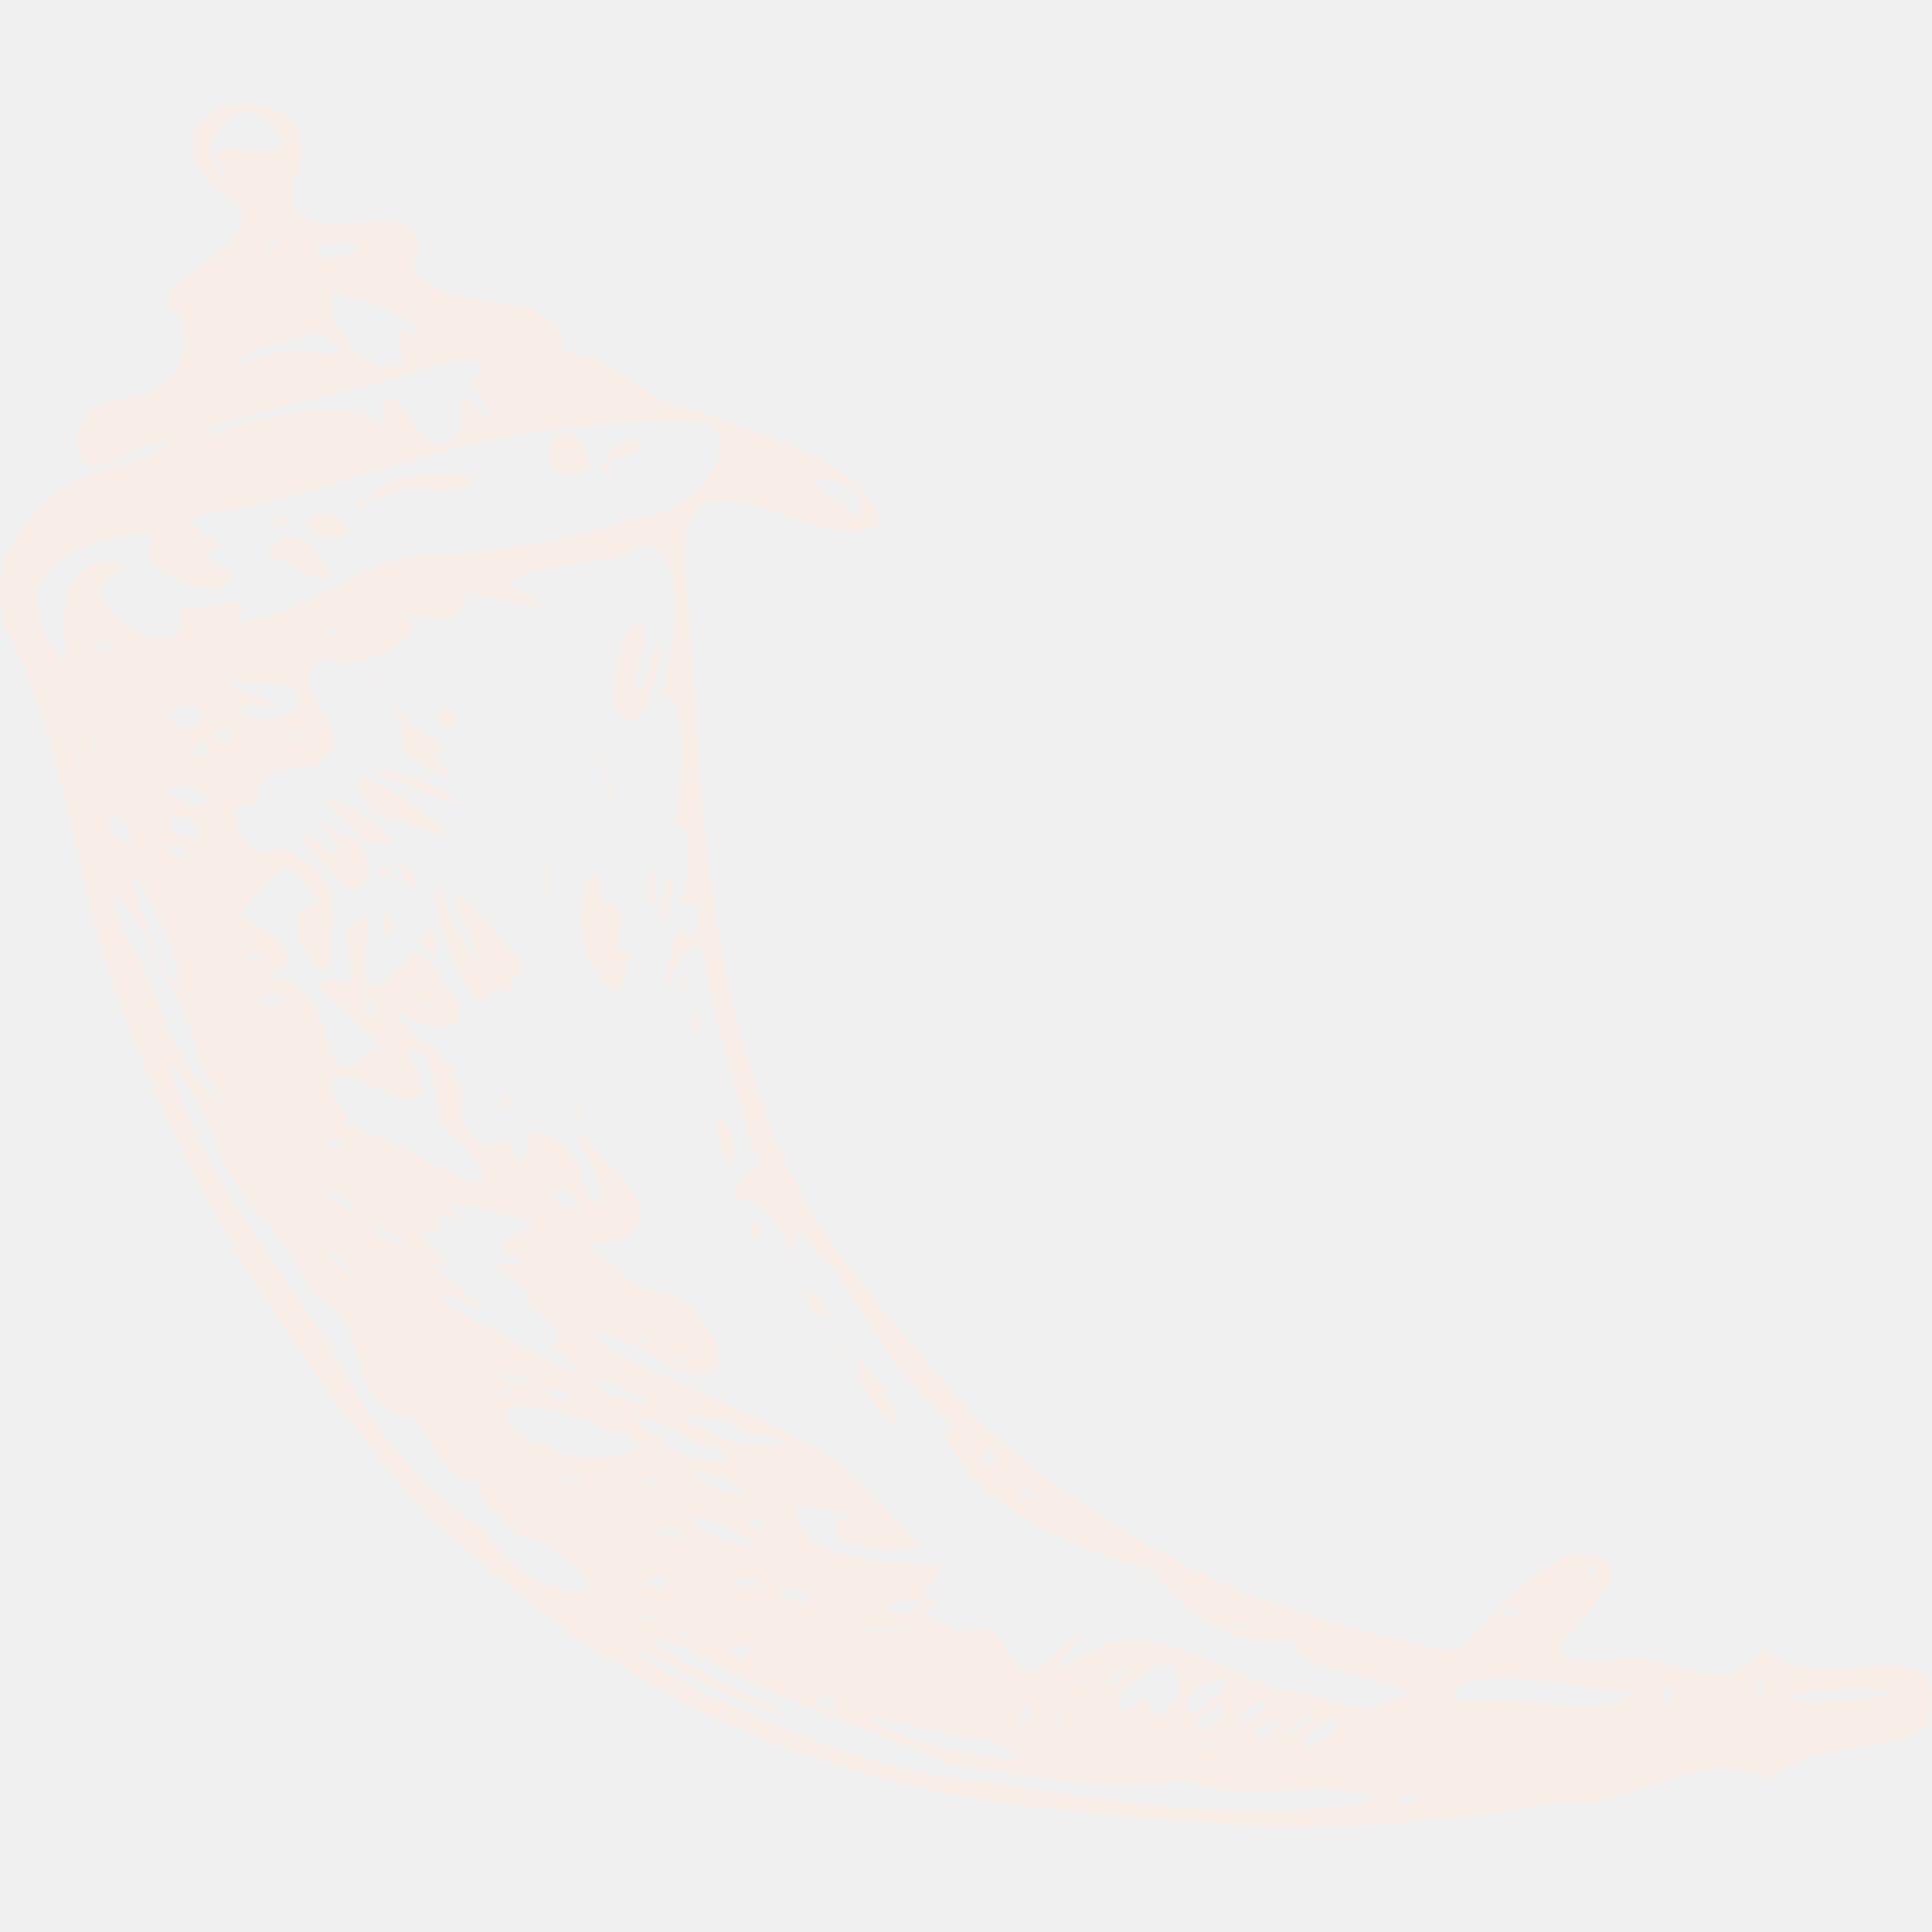
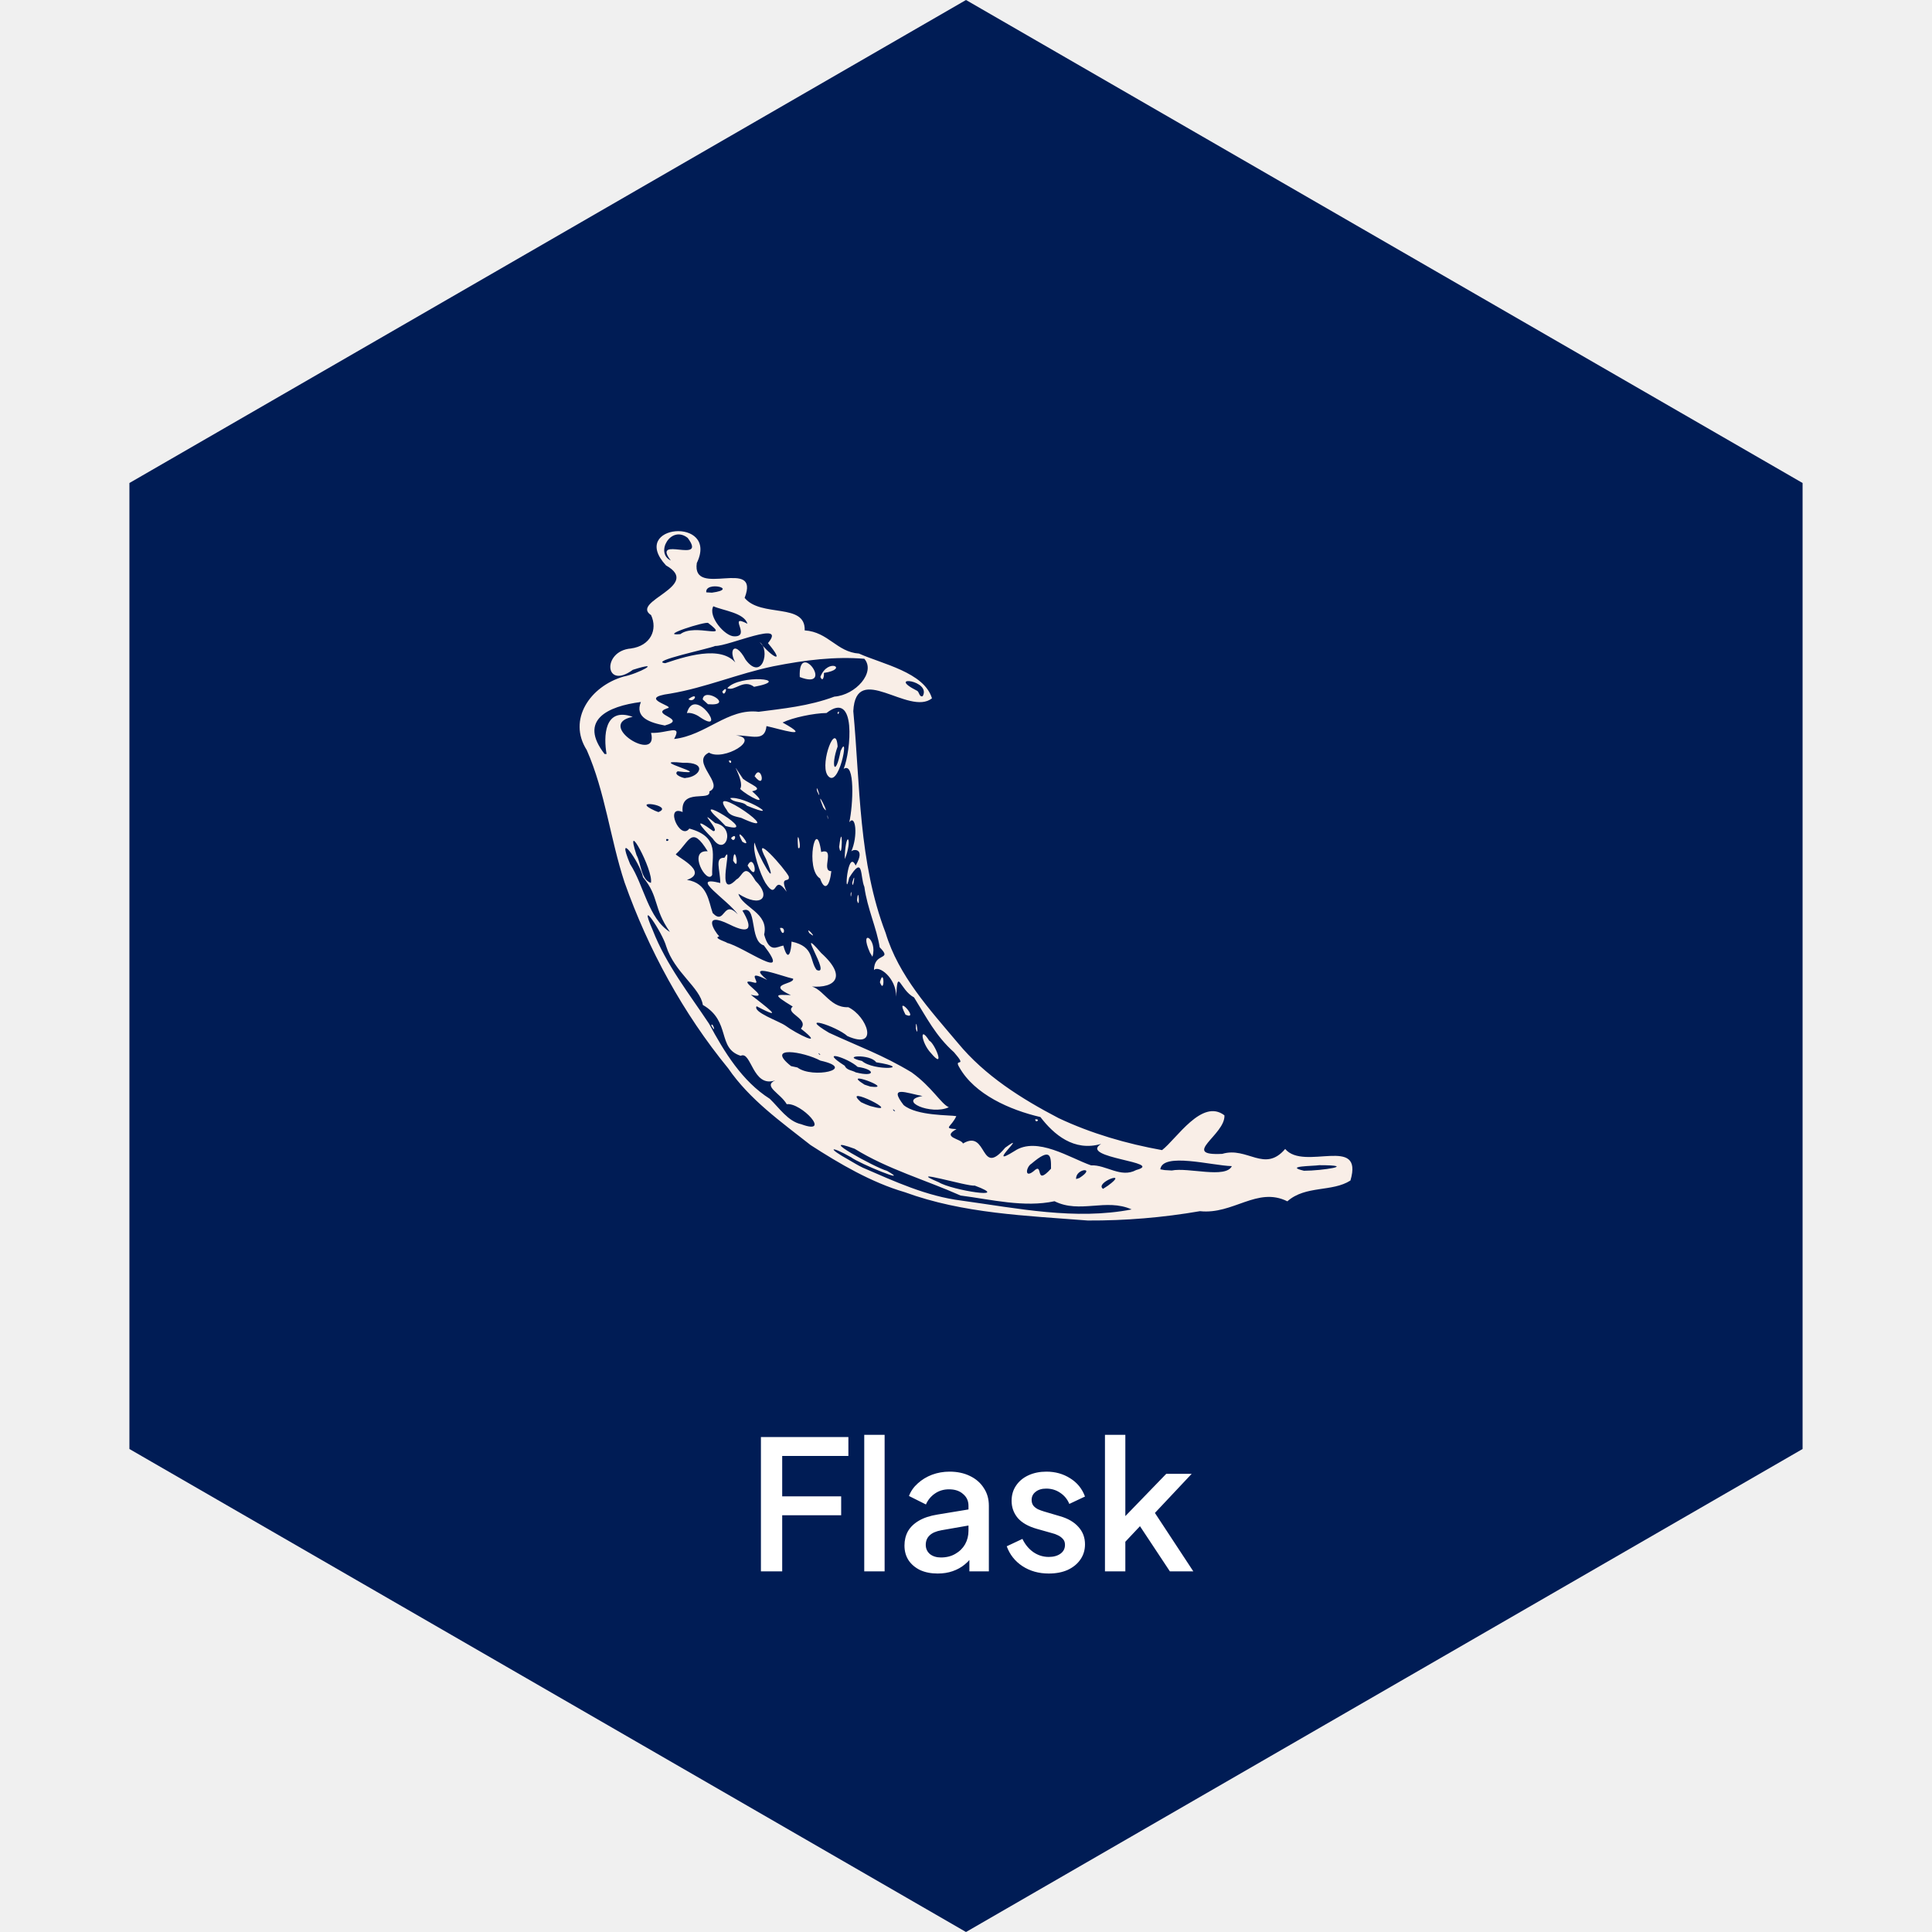
- <svg xmlns="http://www.w3.org/2000/svg" width="80" height="80" viewBox="0 0 80 80" fill="none">
-   <path d="M23.907 67.867C20.86 65.467 17.607 63.167 15.387 59.933C10.713 54.227 7.113 47.62 4.653 40.677C3.167 36.16 2.653 31.317 0.74 26.977C-1.267 23.83 1.083 20.383 4.533 19.377C6.067 19.087 8.773 17.637 5.51 18.673C2.583 20.82 2.3 16.723 5.3 16.467C7.35 16.193 8.1 14.517 7.4 13.01C5.2 11.577 12.733 10 8.943 7.863C5 3.6 14.467 2.783 12.133 7.617C11.577 11.333 18.747 6.933 17.083 11.227C18.773 13.29 23.417 11.693 23.3 14.59C25.767 14.757 26.61 16.83 28.923 16.99C31.323 18.073 35.663 18.923 36.477 21.623C34.1 23.51 28.597 17.74 28.333 22.95C29.05 30.65 28.867 38.58 31.68 45.91C33.013 50.35 36.247 53.843 39.16 57.303C41.95 60.69 45.73 63.07 49.583 65.08C52.963 66.673 56.607 67.73 60.293 68.393C61.787 67.25 64.427 63.003 66.753 64.793C66.863 66.807 62.127 69.003 66.53 68.78C69.117 68 70.91 70.78 73.04 68.273C75 70.597 81.193 66.787 79.797 71.54C77.91 72.753 75.157 72.02 73.267 73.693C70.15 72.137 67.667 75.087 64.217 74.713C60.382 75.376 56.495 75.7 52.603 75.68C46.23 75.18 39.72 74.967 33.657 72.747C30.243 71.757 26.91 69.81 23.907 67.867ZM29.29 70.2C32.623 71.64 35.883 73.16 39.537 73.62C45.337 74.42 51.327 75.667 57.147 74.533C54.513 73.343 51.787 75 49.163 73.683C46.017 74.36 42.64 73.51 39.44 73.093C35.8 71.473 31.873 70.36 28.47 68.253C24.213 66.7 30.67 70.247 31.82 70.537C34.48 72.047 28.897 69.76 28.107 69.133C25.88 67.883 25.593 68.143 27.887 69.413C28.35 69.68 28.807 69.967 29.287 70.197L29.29 70.2ZM22.943 65.713C26.177 66.91 22.93 63.44 21.443 63.64C20.79 62.503 18.94 61.783 20.243 61.173C17.897 61.987 17.787 58.073 16.677 58.63C14.197 57.847 15.71 55.063 12.757 53.363C12.487 51.563 9.817 50.003 8.963 47.29C8.587 45.903 5.947 41.913 7.57 45.623C8.95 49.197 11.38 52.257 13.403 55.313C14.97 58.223 16.827 61.267 19.687 63.08C20.653 64.007 21.58 65.423 22.943 65.713ZM13.633 55.49C14.223 56.547 13.743 55.003 13.633 55.49ZM26.813 67.147C27.53 66.827 25.78 66.747 26.813 67.147ZM28.567 67.787C28.387 66.903 27.767 68.28 28.567 67.787ZM30.767 68.703C31.807 67.703 29.153 68.077 30.767 68.703ZM34.523 70.803C35.16 69.863 32.49 70.447 34.523 70.803ZM27.3 65.76C28.923 64.71 25.2 65.747 27.3 65.76ZM28.947 66.58C28.9 66.027 28.36 66.83 28.947 66.58ZM37.18 71.72C38.503 72.553 44.913 73.553 40.897 72.063C40.23 72.203 33.463 70.15 37.177 71.72H37.18ZM24.11 61.54C23.977 60.983 22.057 60.923 24.11 61.54ZM27.943 63.773C28.943 63.073 25.873 63.24 27.943 63.773ZM31.163 65.75C32.597 65.21 28.843 65.207 31.163 65.75ZM22.55 59.84C24.103 61.033 28.817 59.993 24.93 59.13C23.163 58.187 19.173 57.543 21.89 59.697L22.55 59.84ZM33.35 66.433C33.993 65.333 30.633 65.8 33.35 66.433ZM30.07 63.823C33.87 64.9 26.877 61.423 29.133 63.43L29.633 63.657L30.07 63.823ZM36.647 67.623C40.247 67.657 33.397 67.133 36.647 67.623ZM21.167 57.757C21.027 57.09 20.28 57.817 21.167 57.757ZM42.733 71.04C42.827 69.83 41.557 71.94 42.733 71.04ZM27.3 61.52C27.087 60.883 26.18 61.493 27.3 61.52ZM21.507 57.34C23.573 57.217 18.68 56.43 21.507 57.34ZM14.64 52.9C14.383 51.91 12.393 51.12 14.64 52.9ZM32.663 64.35C32.483 64.443 32.283 63.917 32.663 64.35ZM43.883 71.233C43.85 70.577 43.273 71.483 43.883 71.233ZM31.67 63.323C31.87 62.473 29.91 63.067 31.67 63.323ZM23.317 58.017C24.85 57.85 20.85 56.98 23.317 58.017ZM37.453 66.807C39.847 65.857 35.12 66.34 37.453 66.807ZM30.1 61.817C32.857 62.17 26.817 59.94 29.497 61.617L30.1 61.817ZM39.687 67.71C42.263 66.17 41.413 71.317 44.057 68.143C46.663 66.243 41.807 70.5 45.023 68.487C47.343 66.93 50.777 69.22 52.943 69.97C54.503 69.893 56.02 71.32 57.62 70.453C60.697 69.62 51.6 69.22 53.987 67.753C51.17 68.57 49.087 66.773 47.703 64.97C44.543 64.237 40.89 62.627 39.313 59.83C38.673 58.78 40.247 59.977 38.76 58.263C36.86 56.57 35.907 54.647 34.627 52.59C33.103 51.777 32.927 49.38 32.77 52.51C32.783 50.533 30.927 49.203 30.477 49.757C30.47 47.853 32.46 48.807 31.063 47.4C30.763 45.427 29.777 43.367 29.48 41.143C29.02 40.07 29.413 37.773 27.903 40.203C27.353 42.77 27.72 37.047 28.577 38.937C29.7 37.003 28.177 37.237 28.11 37.503C28.843 35.877 28.577 33.57 27.92 34.45C28.31 32.727 28.537 28.11 27.337 28.93C28.063 27.13 28.717 20.687 25.557 23.143C24.277 23.16 22.063 23.61 21.013 24.13C24.3 25.94 20.68 24.783 19.347 24.497C19.173 26.17 17.847 25.447 16.193 25.463C18.837 25.79 14.907 28.163 13.39 27.243C11.423 28.183 15.09 30.533 13.43 31.26C13.63 32.353 10.413 30.86 10.663 33.393C8.753 32.59 10.403 36.393 11.36 35.107C14.61 35.987 13.647 37.993 13.727 39.897C13.2 41.007 11.113 37.287 13.26 37.46C11.57 34.703 11.39 36.46 9.98 37.743C9.647 37.837 13.577 39.567 11.113 40.42C13.28 40.753 13.34 42.653 13.78 43.853C15.08 45.21 14.813 42.353 16.377 43.987C15.39 42.533 11.153 39.893 14.563 40.74C14.547 39.273 13.947 38.097 14.993 38.127C16.027 36.253 13.91 42.75 16.243 40.367C16.887 40.083 17.043 38.49 18.21 40.517C19.893 42.177 18.817 43.377 16.44 41.86C16.863 43.303 19.62 43.817 19.103 46.077C19.653 48.06 20.42 47.33 21.09 47.217C21.617 49.143 21.913 47.727 21.94 46.807C24.34 47.323 23.78 48.74 24.533 49.74C26.19 50.487 22.16 44.667 25.007 47.987C28 50.687 26.13 51.82 23.44 51.387C25.14 51.25 25.69 53.687 27.817 53.6C29.757 54.523 31.067 58.067 27.727 56.59C26.567 55.547 22.46 54.257 25.817 56.243C28.913 57.677 31.367 58.537 34.353 60.333C36.487 61.86 37.413 63.607 38.22 63.953C36.427 64.81 32.81 63.267 35.497 62.793C33.82 62.49 31.937 61.643 33.54 63.727C34.907 64.87 38.373 64.747 38.997 64.877C38.467 66.037 37.563 66.13 39.017 66.22C37.397 67.087 39.537 67.217 39.687 67.71ZM36.373 58.35C35.387 57.317 35.13 55.383 36.197 57.067C36.743 57.287 37.947 60.223 36.373 58.35ZM47.167 65.207C47.783 65.17 47.187 65.673 47.167 65.207ZM34.813 55.82C35.17 57.02 34.78 54.26 34.813 55.82ZM33.74 54.377C35.307 55.057 32.5 51.977 33.74 54.377ZM20.74 45.403C21.47 45.203 21.1 46.65 20.74 45.403ZM31.087 51.01C31.613 52.423 31.533 49.33 31.087 51.01ZM23.78 45.927C24.857 46.793 23.263 45 23.78 45.927ZM30.053 47.94C28.88 45.307 30.887 46.5 30.313 48.373L30.053 47.94ZM19.233 40.723C18.707 39.857 17.84 37.323 18.12 36.55C18.373 37.81 20.8 41.973 19.31 38.277C17.663 35.177 21.277 39.283 21.65 40.057C21.817 40.823 20.633 39.847 21.437 41.65C19.97 39.593 20.57 42.783 19.233 40.723ZM15.89 38.42C16.657 39.797 16.023 36.41 15.89 38.42ZM17.39 38.937C18.61 41.05 18.11 37.42 17.39 38.937ZM13.777 36.137C12.53 34.903 11.63 33.76 13.833 35.37C14.683 35.403 11.947 32.777 14.033 34.537C16.233 34.937 15.123 38.143 13.777 36.137ZM15.677 36.087C16.4 35.37 16.06 36.793 15.677 36.087ZM16.843 36.463C18.177 37.323 15.75 34.407 16.843 36.463ZM14.52 34.24C10.9 31.02 19.07 35.927 15.11 34.84L14.52 34.24ZM24.887 40.267C23.32 39.327 24.477 33.653 25.01 37.533C26.533 37.04 24.927 39.533 26.06 39.513C25.883 41.09 25.373 41.657 24.893 40.267H24.887ZM28.72 42.533C29.05 43.7 28.88 40.823 28.72 42.533ZM28.053 41.873C28.233 41.14 28.077 42.733 28.053 41.873ZM15.233 33.183C12.91 29.973 21.99 36.427 16.723 33.997C16.173 33.853 15.51 33.797 15.233 33.183ZM22.62 37.1C23.11 37.547 22.4 34.4 22.62 37.1ZM28.227 40.697C28.66 39.157 28.26 41.713 28.227 40.697ZM15.587 31.957C16.97 31.663 21.313 34.387 17.32 32.737C16.88 32.243 15.933 32.47 15.587 31.957ZM27.453 37.873C27.6 35.107 28.28 36.223 27.46 38.267L27.453 37.873ZM16.617 30.997C17.18 30.17 15.117 27.263 16.913 29.953C17.687 30.57 19.153 30.987 17.857 31.243C19.89 33.04 17.357 31.73 16.617 30.997ZM26.867 37.01C27.257 33.863 27.21 38.853 26.867 37.01ZM15.44 28.09C15.87 27.907 15.667 28.663 15.44 28.09ZM18.113 29.683C19.38 31.293 18.8 28.237 18.113 29.683ZM25.657 33.88C25.8 34.687 25.65 33.323 25.657 33.88ZM25.22 32.913C26.193 34.28 24.173 30.327 25.22 32.913ZM24.577 31.213C25.177 32.56 24.4 30.147 24.577 31.213ZM25.623 29.513C24.903 28.247 26.53 23.937 26.71 26.613C25.953 28.697 26.493 29.863 27.02 27.067C27.997 24.867 26.81 31.41 25.62 29.517L25.623 29.513ZM26.697 23.103C27.01 22.72 26.763 23.567 26.697 23.103ZM24.9 58.48C24.953 58.713 24.473 58.11 24.9 58.48ZM28.6 60.347C30.65 60.88 30.64 60.03 28.783 59.78C27.783 58.847 24.63 57.863 27.45 59.663C27.64 60.137 28.233 60.127 28.597 60.35L28.6 60.347ZM21.297 55.5C22.43 56.343 25.563 57.897 22.91 55.82C23.807 54.78 21.197 54.227 22.063 53.533C19.863 52.187 20.33 52.307 21.87 52.347C19.223 51.167 22.25 51.253 22.103 50.647C21.087 50.447 17.037 48.847 19.423 50.78C17.003 49.547 18.847 51.24 18.117 51.06C15.64 50.387 20.317 52.943 17.723 52.31C19.14 53.433 21.543 55.19 18.323 53.5C17.897 54.11 20.623 55.033 21.297 55.5ZM25.163 57.723C29.863 59.237 22.86 55.87 25.163 57.723ZM44.963 69.717C45.03 68.783 44.32 70.517 44.963 69.717ZM47 70.573C48.083 69.523 47.043 72.25 48.8 70.317C48.817 68.933 48.743 68.117 46.78 69.797C46.24 70.097 46 71.373 47 70.573ZM14.693 50.283C14.36 48.973 12.36 48.983 14.693 50.283ZM16.867 51.71C16.06 50.37 13.987 50.497 16.867 51.71ZM29.233 59.167C30.44 60.233 34.773 59.953 30.7 59.3C30.093 58.4 26.863 58.62 29.233 59.167ZM46.223 69.663C48.083 68.103 44.423 70.357 46.223 69.663ZM50.09 72.317C50.1 71.817 49.29 72.537 50.09 72.317ZM50.093 71.617C52.15 69.437 48.1 71.747 50.093 71.617ZM9.35 45.81C7.597 43.31 8.26 42.183 6.567 40.143C6.247 38.577 3.667 35.033 5.233 38.79C6.667 40.987 7.093 44.387 9.35 45.81ZM49.45 70.923C53.233 68.477 47.897 69.857 49.45 70.923ZM52.337 72.057C54.237 70.43 51.137 71.717 52.337 72.057ZM14.05 47.517C14.593 46.71 12.65 47.413 14.05 47.517ZM51.733 71.28C53.57 70.097 51.313 70.28 51.4 71.387L51.733 71.28ZM26.833 55.58C26.767 54.78 25.863 55.647 26.833 55.58ZM28.367 56.47C27.883 55.48 27.62 56.627 28.367 56.47ZM54.68 72.083C57.03 70.383 53.253 71.757 54.187 72.403L54.68 72.083ZM53.78 71.65C55.693 70.043 51.757 72.36 53.78 71.65ZM58.38 74.71C59.667 73.85 56.817 74.433 58.38 74.71ZM15.233 46.933C16.957 47.32 22.12 51.18 19.073 47.2C17.513 46.74 18.45 42.923 16.857 43.6C17.923 45.383 17.737 46.143 15.49 45.02C12.673 43.643 13.91 45.7 14.457 46.267C13.71 46.44 15.453 46.92 15.233 46.933ZM7.38 40.733C7.687 39.457 4.537 33.71 5.893 37.853C6.38 38.72 6.327 40.367 7.38 40.733ZM21.793 49.62C21.75 49.513 20.907 48.877 21.793 49.62ZM23.98 50.127C23.98 48.777 21.563 49.58 23.98 50.127ZM42.917 62.07C42.557 61.143 41.49 62.05 42.917 62.07ZM43.827 62.733C43.693 62.217 43.303 62.833 43.827 62.733ZM51.333 67.467C52.053 66.933 50.433 67.4 51.333 67.467ZM11.3 41.733C13.367 40.933 9.087 41.167 11.3 41.733ZM41.247 60.607C41.223 59.27 39.93 60.94 41.247 60.607ZM10.48 39.837C11.81 39.387 9.257 39.537 10.48 39.837ZM14.333 41.703C14.31 41.26 13.927 41.87 14.333 41.703ZM61.3 70.503C63.007 70.157 66.893 71.37 67.52 70.05C65.453 70 60.353 68.59 60.113 70.383L60.567 70.46L61.3 70.503ZM15.557 42.01C15.587 40.653 14.5 41.96 15.557 42.01ZM5.433 34.983C4.973 32.4 3.683 34.59 5.433 34.983ZM7.847 35.59C7.877 34.757 5.637 34.843 7.847 35.59ZM9.227 36.267C8.913 36.673 8.827 35.943 9.227 36.267ZM17.91 41.833C18.317 41.46 16.943 41.557 17.91 41.833ZM8.31 34.74C8.077 32.79 5.51 34.447 8.31 34.74ZM3.357 31.527C3.29 30.627 2.877 31.867 3.357 31.527ZM4.09 30.97C3.973 29.903 3.457 31.103 4.09 30.97ZM8.157 33.4C9.883 32.723 5.023 32 7.81 33.267L8.157 33.4ZM62.603 67.03C63.703 66.02 61.203 66.717 62.603 67.03ZM69.183 70.44C69.623 69.133 68.07 70.607 69.183 70.44ZM8.577 31.267C8.76 30 7.21 31.517 8.577 31.267ZM2.79 27.393C2.48 25.61 2.523 22.48 5.497 23.54C1.527 24.327 8.243 28.473 7.397 25.2C9.063 25.28 10.663 24.213 9.783 25.833C13.073 25.467 15.35 22.62 18.53 23.017C21.003 22.69 23.71 22.443 26.377 21.447C28.57 21.287 30.677 18.927 29.477 17.53C26.49 17.277 23.36 17.65 20.053 18.307C16.393 19.067 13.067 20.513 9.37 21.137C5.77 21.62 10.093 22.47 9.063 22.657C7.183 23.31 11.303 23.75 8.82 24.437C7.287 24.143 5.687 23.617 6.343 22.003C2.893 22.447 -0.14 23.88 2.587 27.39H2.787L2.79 27.393ZM11.103 23.16C11.913 20.18 15.437 25.61 12.43 23.553C12.07 23.287 11.48 23.067 11.103 23.153V23.16ZM11.26 21.713C12.427 20.847 11.88 22.2 11.26 21.713ZM12.743 21.74C12.85 20.37 16.137 22.467 13.287 22.233L12.743 21.74ZM14.77 20.923C15.51 20.057 14.983 21.69 14.77 20.923ZM15.29 20.577C16.523 19.097 22.273 19.633 18.063 20.433C16.937 19.583 16.07 20.933 15.29 20.577ZM22.79 19.42C26.52 20.86 22.607 15.373 22.79 19.42ZM24.923 19.407C25.7 17.367 27.943 18.59 25.283 18.997C25.34 19.213 25.203 20.05 24.923 19.407ZM7.74 30.223C10.063 28.8 5.27 28.99 7.74 30.223ZM9.457 30.703C10.273 29.837 7.687 30.35 9.457 30.703ZM4.39 27.103C5.72 26.087 2.82 26.717 4.39 27.103ZM73.063 70.07C73.103 68.887 72.05 70.603 73.063 70.07ZM66.087 65.303C66.287 63.943 65.187 65.427 66.087 65.303ZM74.987 70.53C76.843 70.53 80.613 69.953 76.57 69.953C75.937 70.053 72.877 70.033 74.987 70.53ZM10.967 29.863C12.467 29.763 13.32 28.207 10.677 28.297C6.577 27.873 14.29 29.697 10.15 29.177C9.593 29.543 10.937 29.967 10.967 29.867V29.863ZM12.293 30.537C12.133 29.57 11.827 31.05 12.293 30.537ZM13.86 26.347C14.517 25.537 12.96 26.13 13.86 26.347ZM8.86 17.987C11.547 17.073 15.217 16.05 16.483 18.437C15.193 16.883 15.963 15.357 17.183 17.627C18.903 19.923 19.767 16.583 18.643 15.81C19.92 17.397 21.373 18.143 19.5 15.91C21.533 13.463 15.423 16.233 14.033 16.203C13.367 16.503 7.127 17.793 8.86 17.987ZM10.433 14.977C11.967 13.82 15.727 15.663 13.313 13.827C13.08 13.62 8.027 15.22 10.433 14.977ZM16.013 15.207C17.807 15.25 15.243 12.8 17.377 13.907C17.027 12.763 14.89 12.55 13.843 12.093C13.257 13.14 15.047 15.22 16.013 15.207ZM11.413 10.14C12.033 9.3 10.327 10.567 11.413 10.14ZM13.693 10.687C16.58 10.303 12.96 9.443 13.113 10.653L13.693 10.687ZM9.437 7.353C7.403 4.7 13.257 7.8 11.193 5.02C9.453 3.637 7.783 6.58 9.437 7.353ZM35.517 21.403C36.45 19.75 31.667 19.177 34.89 20.82C35.19 20.92 35.123 21.52 35.517 21.403Z" fill="#F9EEE7" />
+ <svg xmlns="http://www.w3.org/2000/svg" width="150" height="150" viewBox="0 0 150 150" fill="none">
+   <path d="M75 0L139.952 37.5V112.5L75 150L10.048 112.5V37.5L75 0Z" fill="#001C55" />
+   <g clip-path="url(#clip0_244_375)">
+     <path d="M62.93 88.9C60.645 87.1 58.205 85.375 56.54 82.95C53.035 78.67 50.335 73.715 48.49 68.507C47.375 65.12 46.99 61.488 45.555 58.233C44.05 55.873 45.813 53.288 48.4 52.533C49.55 52.315 51.58 51.228 49.133 52.005C46.938 53.615 46.725 50.543 48.975 50.35C50.513 50.145 51.075 48.888 50.55 47.758C48.9 46.683 54.55 45.5 51.708 43.898C48.75 40.7 55.85 40.088 54.1 43.713C53.683 46.5 59.06 43.2 57.813 46.42C59.08 47.968 62.563 46.77 62.475 48.943C64.325 49.068 64.958 50.623 66.693 50.743C68.493 51.555 71.748 52.193 72.358 54.218C70.575 55.633 66.448 51.305 66.25 55.213C66.788 60.988 66.65 66.935 68.76 72.433C69.76 75.763 72.185 78.382 74.37 80.978C76.463 83.517 79.298 85.302 82.188 86.81C84.723 88.005 87.455 88.797 90.22 89.295C91.34 88.438 93.32 85.252 95.065 86.595C95.148 88.105 91.595 89.752 94.898 89.585C96.838 89 98.183 91.085 99.78 89.205C101.25 90.948 105.895 88.09 104.848 91.655C103.433 92.565 101.368 92.015 99.95 93.27C97.613 92.103 95.75 94.315 93.163 94.035C90.286 94.532 87.372 94.775 84.453 94.76C79.673 94.385 74.79 94.225 70.243 92.56C67.683 91.817 65.183 90.358 62.93 88.9ZM66.968 90.65C69.468 91.73 71.913 92.87 74.653 93.215C79.003 93.815 83.495 94.75 87.86 93.9C85.885 93.007 83.84 94.25 81.873 93.263C79.513 93.77 76.98 93.132 74.58 92.82C71.85 91.605 68.905 90.77 66.353 89.19C63.16 88.025 68.003 90.685 68.865 90.903C70.86 92.035 66.673 90.32 66.08 89.85C64.41 88.912 64.195 89.108 65.915 90.06C66.263 90.26 66.605 90.475 66.965 90.647L66.968 90.65ZM62.208 87.285C64.633 88.183 62.198 85.58 61.083 85.73C60.593 84.877 59.205 84.338 60.183 83.88C58.423 84.49 58.34 81.555 57.508 81.972C55.648 81.385 56.783 79.298 54.568 78.023C54.365 76.673 52.363 75.502 51.723 73.468C51.44 72.427 49.46 69.435 50.678 72.218C51.713 74.897 53.535 77.192 55.053 79.485C56.228 81.668 57.62 83.95 59.765 85.31C60.49 86.005 61.185 87.068 62.208 87.285ZM55.225 79.618C55.308 79.252 55.668 80.41 55.225 79.618V79.618ZM65.11 88.36C64.335 88.06 65.648 88.12 65.11 88.36V88.36ZM66.425 88.84C65.825 89.21 66.29 88.177 66.425 88.84V88.84ZM68.075 89.528C66.865 89.058 68.855 88.778 68.075 89.528V89.528ZM70.893 91.103C69.368 90.835 71.37 90.397 70.893 91.103V91.103ZM65.475 87.32C63.9 87.31 66.693 86.533 65.475 87.32V87.32ZM66.71 87.935C66.27 88.123 66.675 87.52 66.71 87.935V87.935ZM72.885 91.79C73.878 92.415 78.685 93.165 75.673 92.047C75.173 92.153 70.098 90.612 72.883 91.79H72.885ZM63.083 84.155C61.543 83.692 62.983 83.737 63.083 84.155V84.155ZM65.958 85.83C64.405 85.43 66.708 85.305 65.958 85.83V85.83ZM68.373 87.312C66.633 86.905 69.448 86.908 68.373 87.312V87.312ZM61.913 82.88C63.078 83.775 66.613 82.995 63.698 82.347C62.373 81.64 59.38 81.158 61.418 82.772L61.913 82.88ZM70.013 87.825C67.975 87.35 70.495 87 70.013 87.825V87.825ZM67.553 85.868C70.403 86.675 65.158 84.067 66.85 85.573L67.225 85.743L67.553 85.868ZM72.485 88.718C70.048 88.35 75.185 88.743 72.485 88.718V88.718ZM60.875 81.317C60.21 81.362 60.77 80.817 60.875 81.317V81.317ZM77.05 91.28C76.168 91.955 77.12 90.373 77.05 91.28V91.28ZM65.475 84.14C64.635 84.12 65.315 83.662 65.475 84.14V84.14ZM61.13 81.005C59.01 80.323 62.68 80.912 61.13 81.005V81.005ZM55.98 77.675C54.295 76.34 55.788 76.933 55.98 77.675V77.675ZM69.498 86.263C69.213 85.938 69.363 86.333 69.498 86.263V86.263ZM77.913 91.425C77.455 91.612 77.888 90.933 77.913 91.425V91.425ZM68.753 85.493C67.433 85.3 68.903 84.855 68.753 85.493V85.493ZM62.488 81.513C60.638 80.735 63.638 81.388 62.488 81.513V81.513ZM73.09 88.105C71.34 87.755 74.885 87.392 73.09 88.105V88.105ZM67.575 84.362C69.643 84.627 65.113 82.955 67.123 84.213L67.575 84.362ZM74.765 88.782C76.698 87.627 76.06 91.487 78.043 89.108C79.998 87.683 76.355 90.875 78.768 89.365C80.508 88.198 83.083 89.915 84.708 90.478C85.878 90.42 87.015 91.49 88.215 90.84C90.523 90.215 83.7 89.915 85.49 88.815C83.378 89.427 81.815 88.08 80.778 86.728C78.408 86.177 75.668 84.97 74.485 82.873C74.005 82.085 75.185 82.983 74.07 81.698C72.645 80.427 71.93 78.985 70.97 77.443C69.828 76.833 69.695 75.035 69.578 77.382C69.588 75.9 68.195 74.903 67.858 75.318C67.853 73.89 69.345 74.605 68.298 73.55C68.073 72.07 67.333 70.525 67.11 68.858C66.765 68.053 67.06 66.33 65.928 68.153C65.515 70.078 65.79 65.785 66.433 67.203C67.275 65.753 66.133 65.928 66.083 66.128C66.633 64.908 66.433 63.178 65.94 63.838C66.233 62.545 66.403 59.083 65.503 59.697C66.048 58.347 66.538 53.515 64.168 55.358C63.208 55.37 61.548 55.708 60.76 56.097C63.225 57.455 60.51 56.588 59.51 56.373C59.38 57.628 58.385 57.085 57.145 57.097C59.128 57.343 56.18 59.123 55.043 58.433C53.568 59.138 56.318 60.9 55.073 61.445C55.223 62.265 52.81 61.145 52.998 63.045C51.565 62.443 52.803 65.295 53.52 64.33C55.958 64.99 55.235 66.495 55.295 67.923C54.9 68.755 53.335 65.965 54.945 66.095C53.678 64.028 53.543 65.345 52.485 66.308C52.235 66.378 55.183 67.675 53.335 68.315C54.96 68.565 55.005 69.99 55.335 70.89C56.31 71.908 56.11 69.765 57.283 70.99C56.543 69.9 53.365 67.92 55.923 68.555C55.91 67.455 55.46 66.573 56.245 66.595C57.02 65.19 55.433 70.062 57.183 68.275C57.665 68.062 57.783 66.868 58.658 68.388C59.92 69.632 59.113 70.532 57.33 69.395C57.648 70.478 59.715 70.862 59.328 72.558C59.74 74.045 60.315 73.498 60.818 73.412C61.213 74.858 61.435 73.795 61.455 73.105C63.255 73.493 62.835 74.555 63.4 75.305C64.643 75.865 61.62 71.5 63.755 73.99C66 76.015 64.598 76.865 62.58 76.54C63.855 76.438 64.268 78.265 65.863 78.2C67.318 78.892 68.3 81.55 65.795 80.442C64.925 79.66 61.845 78.692 64.363 80.183C66.685 81.257 68.525 81.903 70.765 83.25C72.365 84.395 73.06 85.705 73.665 85.965C72.32 86.608 69.608 85.45 71.623 85.095C70.365 84.868 68.953 84.233 70.155 85.795C71.18 86.653 73.78 86.56 74.248 86.657C73.85 87.528 73.173 87.597 74.263 87.665C73.048 88.315 74.653 88.412 74.765 88.782ZM72.28 81.763C71.54 80.987 71.348 79.538 72.148 80.8C72.558 80.965 73.46 83.168 72.28 81.763ZM80.375 86.905C80.39 87.255 80.838 86.877 80.375 86.905V86.905ZM71.11 79.865C71.085 78.695 71.378 80.765 71.11 79.865V79.865ZM70.305 78.782C69.375 76.983 71.48 79.293 70.305 78.782V78.782ZM60.555 72.052C60.825 72.988 61.103 71.903 60.555 72.052V72.052ZM68.315 76.257C68.65 74.998 68.71 77.318 68.315 76.257V76.257ZM62.835 72.445C62.448 71.75 63.643 73.095 62.835 72.445V72.445ZM67.54 73.955C66.66 71.98 68.165 72.875 67.735 74.28L67.54 73.955ZM59.425 68.543C59.03 67.892 58.38 65.993 58.59 65.412C58.78 66.358 60.6 69.48 59.483 66.708C58.248 64.382 60.958 67.463 61.238 68.043C61.363 68.618 60.475 67.885 61.078 69.237C59.978 67.695 60.428 70.088 59.425 68.543ZM56.918 66.815C57.018 65.308 57.493 67.847 56.918 66.815V66.815ZM58.043 67.203C58.583 66.065 58.958 68.787 58.043 67.203V67.203ZM55.333 65.103C54.398 64.177 53.723 63.32 55.375 64.528C56.013 64.553 53.96 62.583 55.525 63.903C57.175 64.203 56.343 66.608 55.333 65.103ZM56.758 65.065C57.045 65.595 57.3 64.528 56.758 65.065V65.065ZM57.633 65.348C56.813 63.805 58.633 65.993 57.633 65.348V65.348ZM55.89 63.68C53.175 61.265 59.303 64.945 56.333 64.13L55.89 63.68ZM63.665 68.2C62.49 67.495 63.358 63.24 63.758 66.15C64.9 65.78 63.695 67.65 64.545 67.635C64.413 68.818 64.03 69.243 63.67 68.2H63.665ZM66.54 69.9C66.66 68.618 66.788 70.775 66.54 69.9V69.9ZM66.04 69.405C66.058 70.05 66.175 68.855 66.04 69.405V69.405ZM56.425 62.888C54.683 60.48 61.493 65.32 57.543 63.498C57.13 63.39 56.633 63.347 56.425 62.888ZM61.965 65.825C61.8 63.8 62.333 66.16 61.965 65.825V65.825ZM66.17 68.522C66.195 69.285 66.495 67.368 66.17 68.522V68.522ZM56.69 61.968C57.728 61.748 60.985 63.79 57.99 62.553C57.66 62.183 56.95 62.353 56.69 61.968ZM65.59 66.405C65.7 64.33 66.21 65.168 65.595 66.7L65.59 66.405ZM57.463 61.248C57.885 60.628 56.338 58.447 57.685 60.465C58.265 60.928 59.365 61.24 58.393 61.433C59.918 62.78 58.018 61.798 57.463 61.248ZM65.15 65.757C65.408 67.14 65.443 63.398 65.15 65.757V65.757ZM56.58 59.068C56.75 59.498 56.903 58.93 56.58 59.068V59.068ZM58.585 60.263C59.1 59.178 59.535 61.47 58.585 60.263V60.263ZM64.243 63.41C64.238 62.992 64.35 64.015 64.243 63.41V63.41ZM63.915 62.685C63.13 60.745 64.645 63.71 63.915 62.685V62.685ZM63.433 61.41C63.3 60.61 63.883 62.42 63.433 61.41V61.41ZM64.218 60.135C63.678 59.185 64.898 55.953 65.033 57.96C64.465 59.523 64.87 60.398 65.265 58.3C65.998 56.65 65.108 61.557 64.215 60.138L64.218 60.135ZM65.023 55.328C65.073 55.675 65.258 55.04 65.023 55.328V55.328ZM63.675 81.86C63.355 81.583 63.715 82.035 63.675 81.86V81.86ZM66.45 83.26C67.988 83.66 67.98 83.022 66.588 82.835C65.838 82.135 63.473 81.397 65.588 82.748C65.73 83.103 66.175 83.095 66.448 83.263L66.45 83.26ZM60.973 79.625C61.823 80.257 64.173 81.423 62.183 79.865C62.855 79.085 60.898 78.67 61.548 78.15C59.898 77.14 60.248 77.23 61.403 77.26C59.418 76.375 61.688 76.44 61.578 75.985C60.815 75.835 57.778 74.635 59.568 76.085C57.753 75.16 59.135 76.43 58.588 76.295C56.73 75.79 60.238 77.708 58.293 77.233C59.355 78.075 61.158 79.392 58.743 78.125C58.423 78.582 60.468 79.275 60.973 79.625ZM63.873 81.293C62.145 79.903 67.398 82.427 63.873 81.293V81.293ZM78.723 90.288C78.24 90.888 78.773 89.588 78.723 90.288V90.288ZM80.25 90.93C81.063 90.143 80.283 92.188 81.6 90.737C81.613 89.7 81.558 89.088 80.085 90.347C79.68 90.573 79.5 91.53 80.25 90.93ZM56.02 75.713C54.27 74.737 55.77 74.73 56.02 75.713V75.713ZM57.65 76.782C55.49 75.873 57.045 75.778 57.65 76.782V76.782ZM66.925 82.375C67.83 83.175 71.08 82.965 68.025 82.475C67.57 81.8 65.148 81.965 66.925 82.375ZM79.668 90.248C78.318 90.767 81.063 89.078 79.668 90.248V90.248ZM82.568 92.237C81.968 92.403 82.575 91.862 82.568 92.237V92.237ZM82.57 91.713C81.075 91.81 84.113 90.078 82.57 91.713V91.713ZM52.013 72.358C50.698 70.483 51.195 69.638 49.925 68.108C49.685 66.933 47.75 64.275 48.925 67.093C50 68.74 50.32 71.29 52.013 72.358ZM82.088 91.193C80.923 90.392 84.925 89.358 82.088 91.193V91.193ZM84.253 92.043C83.353 91.787 85.678 90.823 84.253 92.043V92.043ZM55.538 73.638C54.488 73.56 55.945 73.032 55.538 73.638V73.638ZM83.8 91.46C85.178 90.573 83.485 90.71 83.55 91.54L83.8 91.46ZM65.125 79.685C64.398 79.735 65.075 79.085 65.125 79.685V79.685ZM66.275 80.353C65.715 80.47 65.913 79.61 66.275 80.353V80.353ZM86.01 92.062C87.773 90.787 84.94 91.818 85.64 92.302L86.01 92.062ZM85.335 91.737C83.818 92.27 86.77 90.533 85.335 91.737V91.737ZM88.785 94.032C87.613 93.825 89.75 93.388 88.785 94.032V94.032ZM56.425 73.2C57.718 73.49 61.59 76.385 59.305 73.4C58.135 73.055 58.838 70.192 57.643 70.7C58.443 72.037 58.303 72.608 56.618 71.765C54.505 70.733 55.433 72.275 55.843 72.7C55.283 72.83 56.59 73.19 56.425 73.2ZM50.535 68.55C50.765 67.593 48.403 63.283 49.42 66.39C49.785 67.04 49.745 68.275 50.535 68.55ZM61.345 75.215C60.68 74.657 61.313 75.135 61.345 75.215V75.215ZM62.985 75.595C61.173 75.185 62.985 74.583 62.985 75.595V75.595ZM77.188 84.552C76.118 84.537 76.918 83.858 77.188 84.552V84.552ZM77.87 85.05C77.478 85.125 77.77 84.662 77.87 85.05V85.05ZM83.5 88.6C82.825 88.55 84.04 88.2 83.5 88.6V88.6ZM53.475 69.3C51.815 68.875 55.025 68.7 53.475 69.3V69.3ZM75.935 83.455C74.948 83.705 75.918 82.453 75.935 83.455V83.455ZM52.86 67.878C51.943 67.653 53.858 67.54 52.86 67.878V67.878ZM55.75 69.278C55.445 69.403 55.733 68.945 55.75 69.278V69.278ZM90.975 90.877C92.255 90.618 95.17 91.528 95.64 90.537C94.09 90.5 90.265 89.442 90.085 90.787L90.425 90.845L90.975 90.877ZM56.668 69.507C55.875 69.47 56.69 68.49 56.668 69.507V69.507ZM49.075 64.238C47.763 63.943 48.73 62.3 49.075 64.238V64.238ZM50.885 64.693C49.228 64.133 50.908 64.068 50.885 64.693V64.693ZM51.92 65.2C51.62 64.958 51.685 65.505 51.92 65.2V65.2ZM58.433 69.375C57.708 69.168 58.738 69.095 58.433 69.375V69.375ZM51.233 64.055C49.133 63.835 51.058 62.593 51.233 64.055V64.055ZM47.518 61.645C47.158 61.9 47.468 60.97 47.518 61.645V61.645ZM48.068 61.228C47.593 61.328 47.98 60.428 48.068 61.228V61.228ZM51.118 63.05C52.413 62.543 48.768 62 50.858 62.95L51.118 63.05ZM91.953 88.272C90.903 88.037 92.778 87.515 91.953 88.272V88.272ZM96.888 90.83C96.053 90.955 97.218 89.85 96.888 90.83V90.83ZM51.433 61.45C50.408 61.638 51.57 60.5 51.433 61.45V61.45ZM47.093 58.545C46.86 57.208 46.893 54.86 49.123 55.655C46.145 56.245 51.183 59.355 50.548 56.9C51.798 56.96 52.998 56.16 52.338 57.375C54.805 57.1 56.513 54.965 58.898 55.263C60.753 55.018 62.783 54.833 64.783 54.085C66.428 53.965 68.008 52.195 67.108 51.148C64.868 50.958 62.52 51.238 60.04 51.73C57.295 52.3 54.8 53.385 52.028 53.853C49.328 54.215 52.57 54.852 51.798 54.992C50.388 55.483 53.478 55.812 51.615 56.328C50.465 56.108 49.265 55.712 49.758 54.502C47.17 54.835 44.895 55.91 46.94 58.542H47.09L47.093 58.545ZM53.328 55.37C53.935 53.135 56.578 57.208 54.323 55.665C54.053 55.465 53.61 55.3 53.328 55.365V55.37ZM53.445 54.285C53.91 54.65 54.32 53.635 53.445 54.285V54.285ZM54.558 54.305C54.638 53.278 57.103 54.85 54.965 54.675L54.558 54.305ZM56.078 53.693C56.238 54.267 56.633 53.043 56.078 53.693V53.693ZM56.468 53.432C57.393 52.322 61.705 52.725 58.548 53.325C57.703 52.688 57.053 53.7 56.468 53.432ZM62.093 52.565C61.955 49.53 64.89 53.645 62.093 52.565V52.565ZM63.693 52.555C64.275 51.025 65.958 51.943 63.963 52.248C64.005 52.41 63.903 53.038 63.693 52.555ZM50.805 60.668C48.953 59.742 52.548 59.6 50.805 60.668V60.668ZM52.093 61.028C50.765 60.763 52.705 60.378 52.093 61.028V61.028ZM48.293 58.328C47.115 58.038 49.29 57.565 48.293 58.328V58.328ZM99.798 90.552C99.038 90.953 99.828 89.665 99.798 90.552V90.552ZM94.565 86.978C93.89 87.07 94.715 85.957 94.565 86.978V86.978ZM101.24 90.897C102.633 90.897 105.46 90.465 102.428 90.465C101.953 90.54 99.658 90.525 101.24 90.897ZM53.225 60.398C54.35 60.322 54.99 59.155 53.008 59.222C49.933 58.905 55.718 60.273 52.613 59.883C52.195 60.158 53.203 60.475 53.225 60.4V60.398ZM54.22 60.903C53.87 61.288 54.1 60.178 54.22 60.903V60.903ZM55.395 57.76C54.72 57.597 55.888 57.153 55.395 57.76V57.76ZM51.645 51.49C53.66 50.805 56.413 50.038 57.363 51.828C56.395 50.663 56.973 49.518 57.888 51.22C59.178 52.943 59.825 50.438 58.983 49.858C59.94 51.048 61.03 51.608 59.625 49.932C61.15 48.097 56.568 50.175 55.525 50.153C55.025 50.378 50.345 51.345 51.645 51.49ZM52.825 49.233C53.975 48.365 56.795 49.748 54.985 48.37C54.81 48.215 51.02 49.415 52.825 49.233ZM57.01 49.405C58.355 49.438 56.433 47.6 58.033 48.43C57.77 47.573 56.168 47.413 55.383 47.07C54.943 47.855 56.285 49.415 57.01 49.405ZM53.56 45.605C52.745 45.925 54.025 44.975 53.56 45.605V45.605ZM55.27 46.015C57.435 45.728 54.72 45.083 54.835 45.99L55.27 46.015ZM52.078 43.515C50.553 41.525 54.943 43.85 53.395 41.765C52.09 40.728 50.838 42.935 52.078 43.515ZM71.638 54.053C72.338 52.813 68.75 52.383 71.168 53.615C71.393 53.69 71.343 54.14 71.638 54.053Z" fill="#F9EEE7" />
+   </g>
+   <path d="M59.078 122V111.57H65.868V113.04H60.73V116.176H65.308V117.646H60.73V122H59.078ZM67.1 122V111.402H68.682V122H67.1ZM72.799 122.168C72.286 122.168 71.833 122.079 71.441 121.902C71.059 121.715 70.76 121.463 70.545 121.146C70.331 120.819 70.223 120.437 70.223 119.998C70.223 119.587 70.312 119.219 70.489 118.892C70.676 118.565 70.961 118.29 71.343 118.066C71.726 117.842 72.207 117.683 72.785 117.59L75.417 117.156V118.402L73.093 118.808C72.673 118.883 72.365 119.018 72.169 119.214C71.973 119.401 71.875 119.643 71.875 119.942C71.875 120.231 71.983 120.469 72.197 120.656C72.421 120.833 72.706 120.922 73.051 120.922C73.481 120.922 73.854 120.829 74.171 120.642C74.498 120.455 74.75 120.208 74.927 119.9C75.105 119.583 75.193 119.233 75.193 118.85V116.904C75.193 116.531 75.053 116.227 74.773 115.994C74.503 115.751 74.139 115.63 73.681 115.63C73.261 115.63 72.893 115.742 72.575 115.966C72.267 116.181 72.039 116.461 71.889 116.806L70.573 116.148C70.713 115.775 70.942 115.448 71.259 115.168C71.577 114.879 71.945 114.655 72.365 114.496C72.795 114.337 73.247 114.258 73.723 114.258C74.321 114.258 74.848 114.37 75.305 114.594C75.772 114.818 76.131 115.131 76.383 115.532C76.645 115.924 76.775 116.381 76.775 116.904V122H75.263V120.628L75.585 120.67C75.408 120.978 75.179 121.244 74.899 121.468C74.629 121.692 74.316 121.865 73.961 121.986C73.616 122.107 73.229 122.168 72.799 122.168ZM81.425 122.168C80.65 122.168 79.969 121.977 79.381 121.594C78.802 121.211 78.397 120.698 78.163 120.054L79.381 119.48C79.587 119.909 79.867 120.25 80.221 120.502C80.585 120.754 80.987 120.88 81.425 120.88C81.799 120.88 82.102 120.796 82.335 120.628C82.569 120.46 82.685 120.231 82.685 119.942C82.685 119.755 82.634 119.606 82.531 119.494C82.428 119.373 82.298 119.275 82.139 119.2C81.99 119.125 81.836 119.069 81.677 119.032L80.487 118.696C79.834 118.509 79.344 118.229 79.017 117.856C78.7 117.473 78.541 117.03 78.541 116.526C78.541 116.069 78.658 115.672 78.891 115.336C79.124 114.991 79.447 114.725 79.857 114.538C80.268 114.351 80.73 114.258 81.243 114.258C81.934 114.258 82.55 114.431 83.091 114.776C83.632 115.112 84.015 115.583 84.239 116.19L83.021 116.764C82.872 116.4 82.634 116.111 82.307 115.896C81.99 115.681 81.63 115.574 81.229 115.574C80.884 115.574 80.609 115.658 80.403 115.826C80.198 115.985 80.095 116.195 80.095 116.456C80.095 116.633 80.142 116.783 80.235 116.904C80.329 117.016 80.45 117.109 80.599 117.184C80.749 117.249 80.903 117.305 81.061 117.352L82.293 117.716C82.918 117.893 83.399 118.173 83.735 118.556C84.071 118.929 84.239 119.377 84.239 119.9C84.239 120.348 84.118 120.745 83.875 121.09C83.642 121.426 83.315 121.692 82.895 121.888C82.475 122.075 81.985 122.168 81.425 122.168ZM85.789 122V111.402H87.371V118.5L86.755 118.346L90.549 114.426H92.523L89.667 117.464L92.649 122H90.829L88.169 117.982L89.107 117.856L86.867 120.236L87.371 119.186V122H85.789Z" fill="white" />
+   <defs>
+     <clipPath id="clip0_244_375">
+       <rect width="60" height="60" fill="white" transform="translate(45 38)" />
+     </clipPath>
+   </defs>
</svg>
